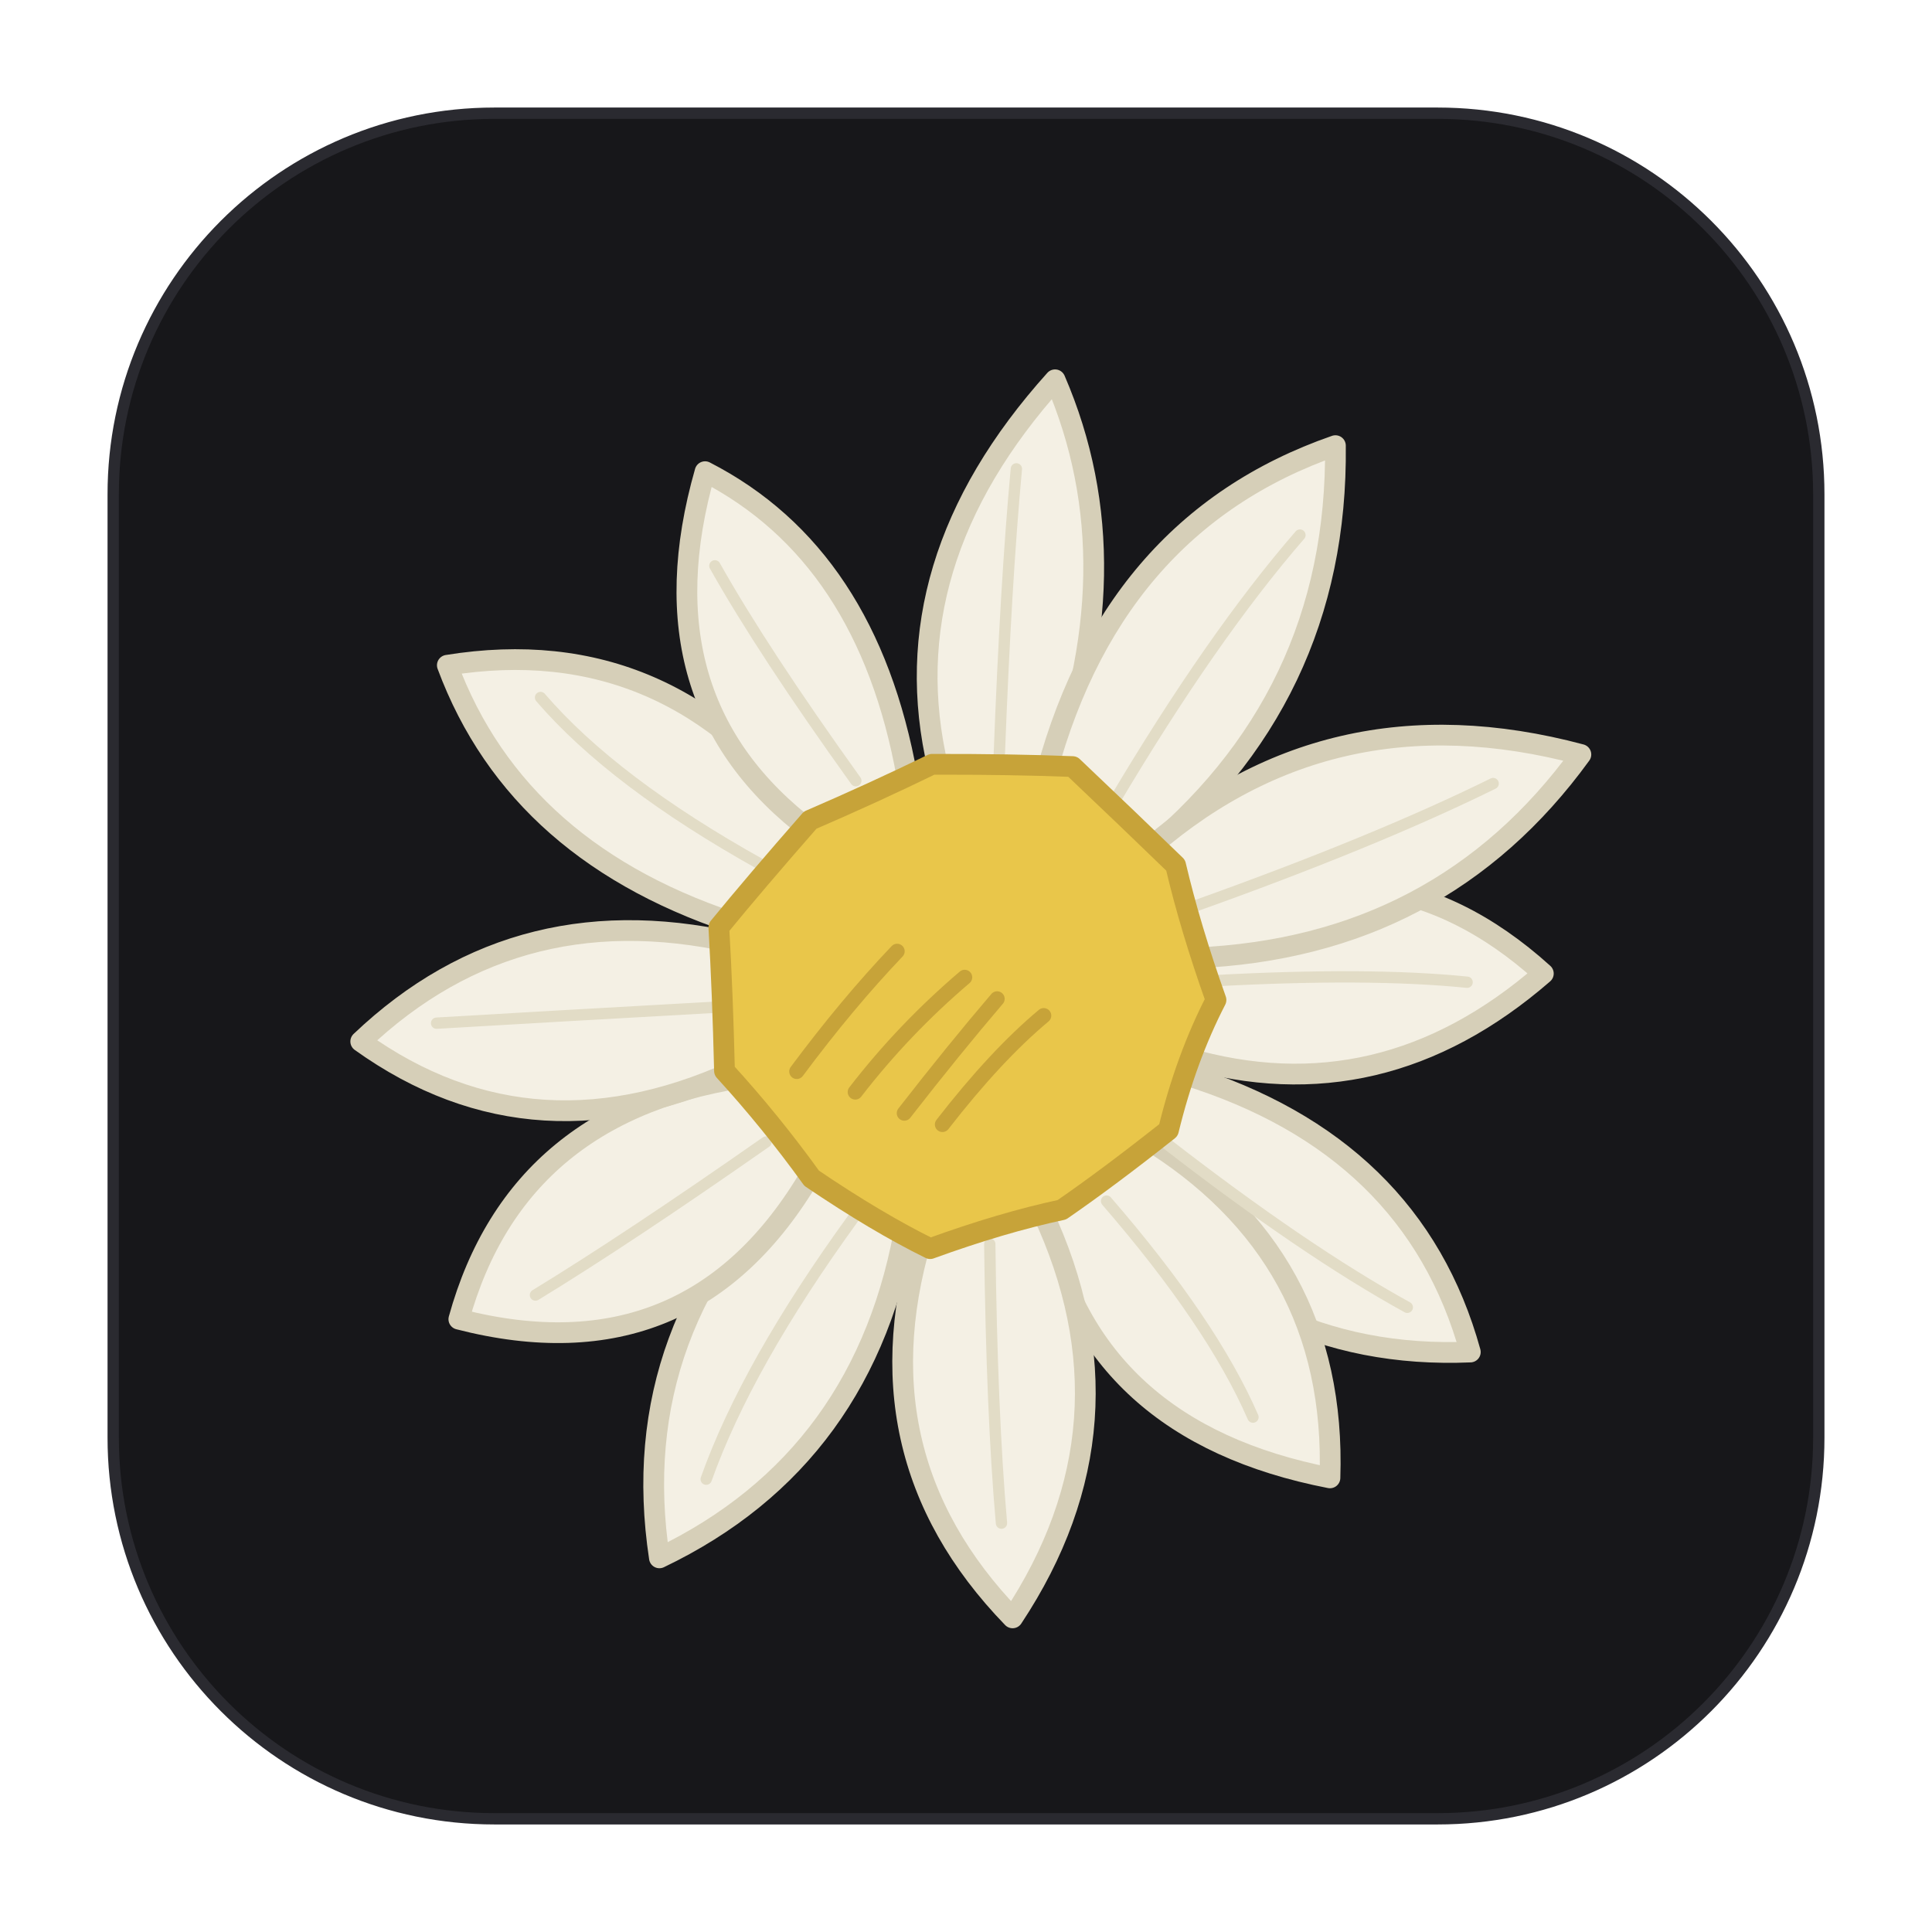
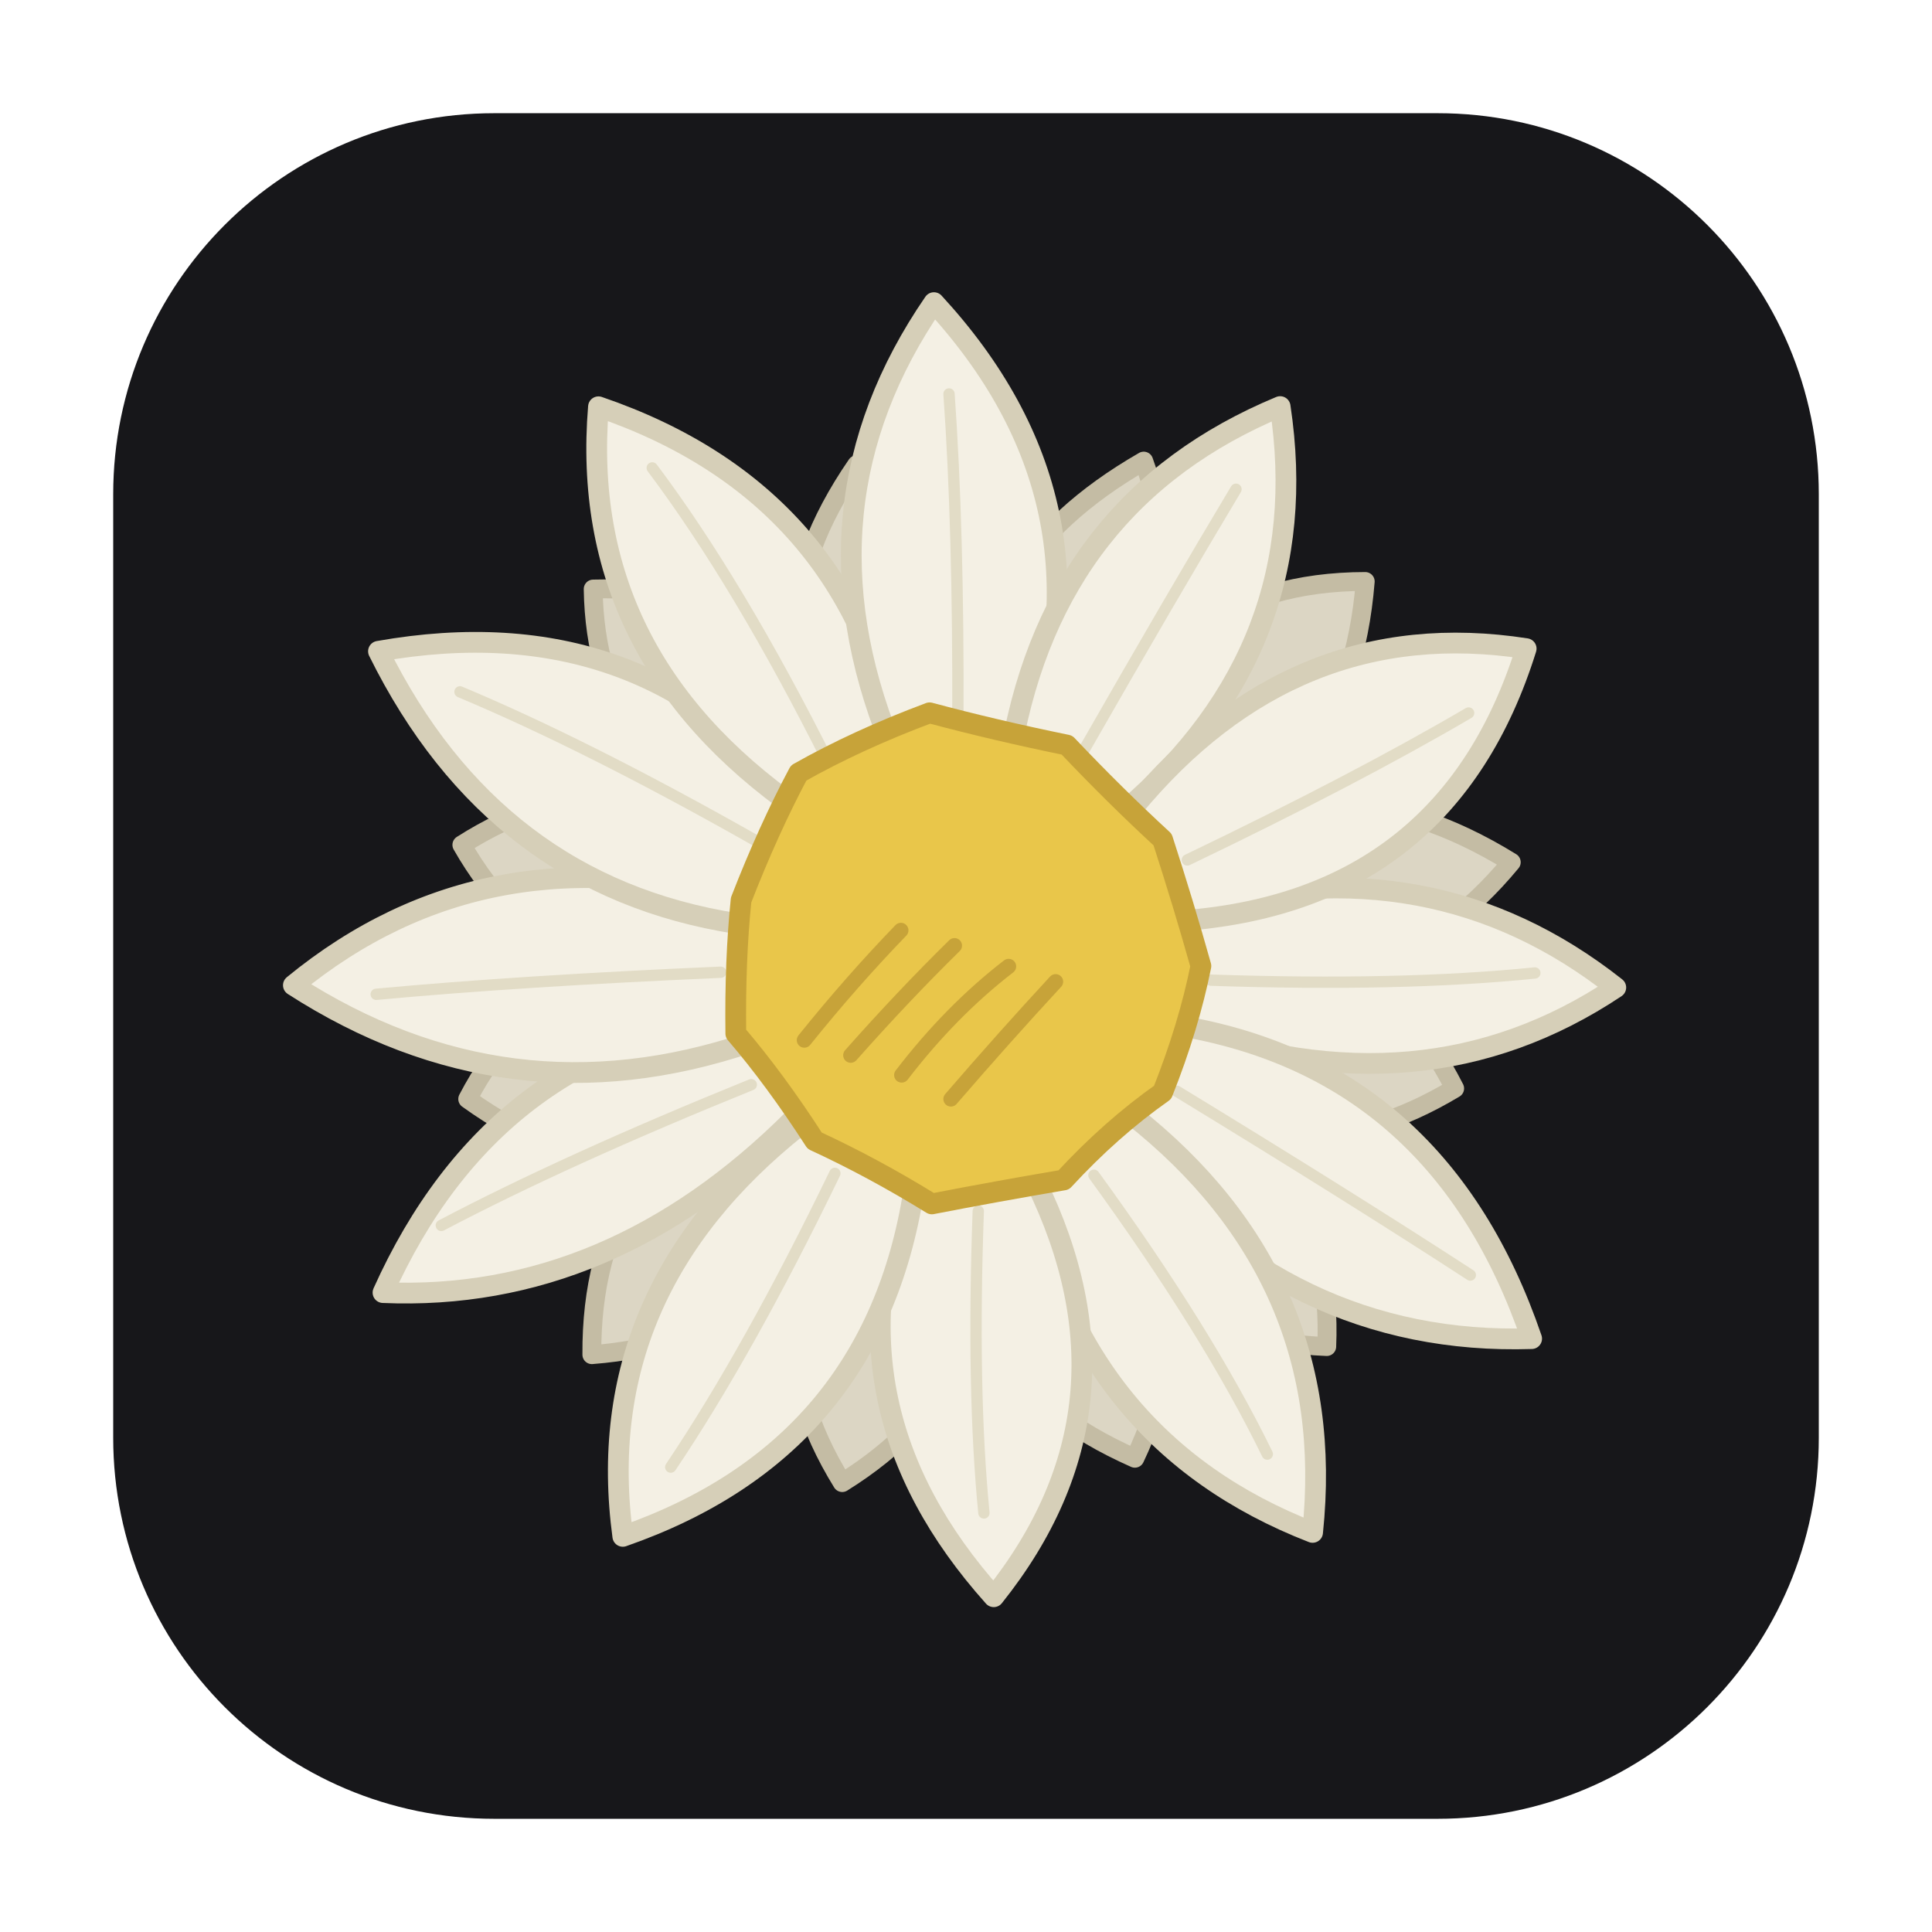
<svg xmlns="http://www.w3.org/2000/svg" viewBox="0 0 1024 1024">
-   <rect x="60" y="60" width="904" height="904" rx="202" fill="#17171A" stroke="#2A2A30" stroke-width="6" />
-   <path d="M 622.2 493.0 Q 730.0 436.4 818.0 516.0 Q 731.9 590.8 628.5 560.6" fill="#F4F0E4" stroke="#D6CFB8" stroke-width="11" stroke-linejoin="round" stroke-linecap="round" />
-   <path d="M 628.2 569.7 Q 749.1 607.2 779.3 716.6 Q 663.4 721.5 588.5 624.4" fill="#F4F0E4" stroke="#D6CFB8" stroke-width="11" stroke-linejoin="round" stroke-linecap="round" />
-   <path d="M 606.0 602.6 Q 708.8 665.1 704.9 783.3 Q 578.1 758.7 554.4 646.6" fill="#F4F0E4" stroke="#D6CFB8" stroke-width="11" stroke-linejoin="round" stroke-linecap="round" />
-   <path d="M 552.4 642.3 Q 604.9 754.6 536.7 857.5 Q 451.7 769.8 490.7 649.4" fill="#F4F0E4" stroke="#D6CFB8" stroke-width="11" stroke-linejoin="round" stroke-linecap="round" />
-   <path d="M 480.5 645.8 Q 459.7 772.9 349.5 825.7 Q 330.8 702.6 427.5 613.5" fill="#F4F0E4" stroke="#D6CFB8" stroke-width="11" stroke-linejoin="round" stroke-linecap="round" />
-   <path d="M 430.0 622.1 Q 366.4 730.9 243.2 699.2 Q 274.3 586.7 400.3 570.2" fill="#F4F0E4" stroke="#D6CFB8" stroke-width="11" stroke-linejoin="round" stroke-linecap="round" />
-   <path d="M 395.9 564.4 Q 284.2 618.6 191.2 552.0 Q 275.9 471.4 395.9 501.3" fill="#F4F0E4" stroke="#D6CFB8" stroke-width="11" stroke-linejoin="round" stroke-linecap="round" />
-   <path d="M 395.1 491.2 Q 274.6 453.6 237.1 352.6 Q 355.3 333.5 429.5 435.9" fill="#F4F0E4" stroke="#D6CFB8" stroke-width="11" stroke-linejoin="round" stroke-linecap="round" />
-   <path d="M 429.8 440.4 Q 338.9 371.7 373.7 250.0 Q 459.7 294.1 480.8 411.8" fill="#F4F0E4" stroke="#D6CFB8" stroke-width="11" stroke-linejoin="round" stroke-linecap="round" />
-   <path d="M 497.2 406.9 Q 471.6 298.7 559.2 201.3 Q 602.0 300.4 555.4 418.1" fill="#F4F0E4" stroke="#D6CFB8" stroke-width="11" stroke-linejoin="round" stroke-linecap="round" />
-   <path d="M 552.4 418.2 Q 586.8 278.2 707.8 236.2 Q 709.3 370.5 603.2 455.4" fill="#F4F0E4" stroke="#D6CFB8" stroke-width="11" stroke-linejoin="round" stroke-linecap="round" />
-   <path d="M 604.1 454.1 Q 703.0 363.9 837.9 399.9 Q 763.7 502.2 633.4 507.7" fill="#F4F0E4" stroke="#D6CFB8" stroke-width="11" stroke-linejoin="round" stroke-linecap="round" />
-   <path d="M 641.7 519.9 Q 725.5 515.3 777.6 520.6" fill="none" stroke="#E2DCC6" stroke-width="6" stroke-linecap="round" />
-   <path d="M 617.7 605.7 Q 691.6 663.0 745.9 692.9" fill="none" stroke="#E2DCC6" stroke-width="6" stroke-linecap="round" />
-   <path d="M 586.5 636.6 Q 642.4 701.2 664.1 751.1" fill="none" stroke="#E2DCC6" stroke-width="6" stroke-linecap="round" />
-   <path d="M 524.6 659.4 Q 525.7 749.6 530.8 807.3" fill="none" stroke="#E2DCC6" stroke-width="6" stroke-linecap="round" />
-   <path d="M 452.3 645.6 Q 395.9 723.3 374.3 784.0" fill="none" stroke="#E2DCC6" stroke-width="6" stroke-linecap="round" />
-   <path d="M 406.0 605.3 Q 332.8 656.5 283.8 686.4" fill="none" stroke="#E2DCC6" stroke-width="6" stroke-linecap="round" />
-   <path d="M 382.0 533.7 Q 290.7 538.8 231.4 542.3" fill="none" stroke="#E2DCC6" stroke-width="6" stroke-linecap="round" />
-   <path d="M 403.5 458.3 Q 325.2 414.7 286.5 369.7" fill="none" stroke="#E2DCC6" stroke-width="6" stroke-linecap="round" />
-   <path d="M 453.6 413.8 Q 404.3 345.1 378.9 299.9" fill="none" stroke="#E2DCC6" stroke-width="6" stroke-linecap="round" />
-   <path d="M 529.6 401.2 Q 533.1 308.6 538.7 248.5" fill="none" stroke="#E2DCC6" stroke-width="6" stroke-linecap="round" />
-   <path d="M 589.9 425.8 Q 642.4 337.3 689.0 283.6" fill="none" stroke="#E2DCC6" stroke-width="6" stroke-linecap="round" />
-   <path d="M 632.3 480.6 Q 728.5 446.3 791.4 415.3" fill="none" stroke="#E2DCC6" stroke-width="6" stroke-linecap="round" />
-   <path d="M 644.5 530.0 Q 628.6 560.8 619.3 599.0 Q 587.6 624.1 562.8 641.2 Q 531.0 648.0 493.0 661.8 Q 464.9 648.0 430.2 624.5 Q 408.6 594.5 384.0 567.6 Q 383.0 525.9 381.0 491.5 Q 400.4 467.8 429.4 434.7 Q 463.2 420.1 494.0 405.1 Q 535.6 405.0 568.5 406.3 Q 599.5 435.7 623.1 458.6 Q 630.9 491.8 644.5 530.0 Z" fill="#E9C64A" stroke="#C7A339" stroke-width="11" stroke-linejoin="round" />
-   <path d="M 422.3 567.9 q 26.7 -35.9 53.2 -63.7" fill="none" stroke="#C7A339" stroke-width="8" stroke-linecap="round" />
-   <path d="M 453.3 578.8 q 25.7 -33.3 58.0 -60.8" fill="none" stroke="#C7A339" stroke-width="8" stroke-linecap="round" />
-   <path d="M 479.3 590.0 q 26.3 -33.8 49.2 -60.6" fill="none" stroke="#C7A339" stroke-width="8" stroke-linecap="round" />
-   <path d="M 499.5 596.0 q 28.4 -36.6 53.7 -57.7" fill="none" stroke="#C7A339" stroke-width="8" stroke-linecap="round" />
+   <rect x="60" y="60" width="904" height="904" rx="202" fill="#17171A" />
+   <path d="M 628.6 510.2 Q 724.1 484.5 771.0 576.9 Q 685.6 628.1 616.5 572.7" fill="#DCD6C4" stroke="#C4BCA4" stroke-width="10" stroke-linejoin="round" stroke-linecap="round" />
+   <path d="M 615.9 574.1 Q 707.4 615.5 703.2 713.7 Q 602.3 709.7 568.8 618.9" fill="#DCD6C4" stroke="#C4BCA4" stroke-width="10" stroke-linejoin="round" stroke-linecap="round" />
+   <path d="M 576.3 611.6 Q 644.8 681.9 601.5 772.9 Q 500.1 728.0 517.7 635.0" fill="#DCD6C4" stroke="#C4BCA4" stroke-width="10" stroke-linejoin="round" stroke-linecap="round" />
+   <path d="M 514.5 632.0 Q 535.5 730.3 446.4 785.8 Q 391.8 697.5 456.5 618.9" fill="#DCD6C4" stroke="#C4BCA4" stroke-width="10" stroke-linejoin="round" stroke-linecap="round" />
+   <path d="M 451.7 615.2 Q 417.3 710.0 313.7 718.0 Q 313.0 612.3 407.7 571.4" fill="#DCD6C4" stroke="#C4BCA4" stroke-width="10" stroke-linejoin="round" stroke-linecap="round" />
+   <path d="M 406.6 575.4 Q 337.9 647.3 247.9 582.5 Q 293.1 495.5 394.7 517.8" fill="#DCD6C4" stroke="#C4BCA4" stroke-width="10" stroke-linejoin="round" stroke-linecap="round" />
+   <path d="M 390.1 511.0 Q 293.9 534.0 244.8 447.8 Q 328.7 394.4 407.7 451.7" fill="#DCD6C4" stroke="#C4BCA4" stroke-width="10" stroke-linejoin="round" stroke-linecap="round" />
+   <path d="M 407.7 448.9 Q 315.8 406.9 314.4 312.2 Q 418.9 309.3 451.5 403.9" fill="#DCD6C4" stroke="#C4BCA4" stroke-width="10" stroke-linejoin="round" stroke-linecap="round" />
+   <path d="M 454.0 405.7 Q 391.5 337.3 454.1 246.3 Q 524.9 295.7 510.1 390.6" fill="#DCD6C4" stroke="#C4BCA4" stroke-width="10" stroke-linejoin="round" stroke-linecap="round" />
+   <path d="M 520.5 389.1 Q 510.6 299.4 606.2 244.4 Q 638.0 332.5 576.6 410.4" fill="#DCD6C4" stroke="#C4BCA4" stroke-width="10" stroke-linejoin="round" stroke-linecap="round" />
+   <path d="M 577.2 411.9 Q 617.4 308.3 723.6 308.2 Q 714.6 420.1 616.6 457.6" fill="#DCD6C4" stroke="#C4BCA4" stroke-width="10" stroke-linejoin="round" stroke-linecap="round" />
+   <path d="M 617.0 456.7 Q 701.8 395.8 801.0 457.0 Q 734.0 538.0 634.0 513.3" fill="#DCD6C4" stroke="#C4BCA4" stroke-width="10" stroke-linejoin="round" stroke-linecap="round" />
+   <path d="M 631.1 481.6 Q 759.1 446.6 856.4 523.4 Q 754.4 591.5 624.1 544.4" fill="#F4F0E4" stroke="#D6CFB8" stroke-width="11" stroke-linejoin="round" stroke-linecap="round" />
+   <path d="M 627.7 544.1 Q 763.5 568.3 811.8 709.5 Q 683.4 713.6 594.9 605.7" fill="#F4F0E4" stroke="#D6CFB8" stroke-width="11" stroke-linejoin="round" stroke-linecap="round" />
+   <path d="M 599.8 590.8 Q 709.8 677.5 695.7 812.2 Q 572.6 764.4 544.9 628.2" fill="#F4F0E4" stroke="#D6CFB8" stroke-width="11" stroke-linejoin="round" stroke-linecap="round" />
+   <path d="M 549.0 626.5 Q 607.2 745.6 526.7 846.3 Q 437.5 746.7 480.6 627.1" fill="#F4F0E4" stroke="#D6CFB8" stroke-width="11" stroke-linejoin="round" stroke-linecap="round" />
+   <path d="M 484.3 631.4 Q 462.6 768.2 330.1 814.3 Q 312.6 684.7 423.5 596.7" fill="#F4F0E4" stroke="#D6CFB8" stroke-width="11" stroke-linejoin="round" stroke-linecap="round" />
+   <path d="M 420.6 593.1 Q 323.2 690.3 203.0 685.1 Q 261.7 554.5 396.0 538.2" fill="#F4F0E4" stroke="#D6CFB8" stroke-width="11" stroke-linejoin="round" stroke-linecap="round" />
+   <path d="M 396.9 552.7 Q 269.3 595.5 155.5 522.2 Q 258.3 437.9 396.8 478.2" fill="#F4F0E4" stroke="#D6CFB8" stroke-width="11" stroke-linejoin="round" stroke-linecap="round" />
+   <path d="M 390.5 489.5 Q 262.0 469.4 200.6 345.2 Q 340.6 320.4 424.1 425.3" fill="#F4F0E4" stroke="#D6CFB8" stroke-width="11" stroke-linejoin="round" stroke-linecap="round" />
+   <path d="M 422.8 428.8 Q 306.3 347.3 317.2 215.6 Q 451.0 261.3 476.2 398.3" fill="#F4F0E4" stroke="#D6CFB8" stroke-width="11" stroke-linejoin="round" stroke-linecap="round" />
+   <path d="M 471.7 393.7 Q 421.2 267.7 495.0 160.4 Q 591.9 265.5 545.0 397.5" fill="#F4F0E4" stroke="#D6CFB8" stroke-width="11" stroke-linejoin="round" stroke-linecap="round" />
+   <path d="M 536.1 396.7 Q 559.6 264.9 678.5 215.5 Q 697.7 342.6 596.8 429.1" fill="#F4F0E4" stroke="#D6CFB8" stroke-width="11" stroke-linejoin="round" stroke-linecap="round" />
+   <path d="M 600.5 428.2 Q 686.0 324.7 808.9 343.8 Q 767.5 476.3 629.0 487.8" fill="#F4F0E4" stroke="#D6CFB8" stroke-width="11" stroke-linejoin="round" stroke-linecap="round" />
+   <path d="M 641.8 519.5 Q 742.5 522.9 813.5 515.7" fill="none" stroke="#E2DCC6" stroke-width="6" stroke-linecap="round" />
+   <path d="M 623.8 578.4 Q 715.0 634.0 779.3 675.8" fill="none" stroke="#E2DCC6" stroke-width="6" stroke-linecap="round" />
+   <path d="M 579.8 622.9 Q 640.0 705.7 671.7 770.7" fill="none" stroke="#E2DCC6" stroke-width="6" stroke-linecap="round" />
+   <path d="M 518.5 641.9 Q 515.1 737.1 521.5 801.9" fill="none" stroke="#E2DCC6" stroke-width="6" stroke-linecap="round" />
+   <path d="M 442.5 621.9 Q 397.0 715.9 355.5 777.6" fill="none" stroke="#E2DCC6" stroke-width="6" stroke-linecap="round" />
+   <path d="M 398.2 574.9 Q 300.4 614.5 233.9 649.5" fill="none" stroke="#E2DCC6" stroke-width="6" stroke-linecap="round" />
+   <path d="M 382.0 515.3 Q 275.7 519.9 199.4 527.0" fill="none" stroke="#E2DCC6" stroke-width="6" stroke-linecap="round" />
+   <path d="M 400.3 445.4 Q 311.1 394.9 243.8 366.7" fill="none" stroke="#E2DCC6" stroke-width="6" stroke-linecap="round" />
+   <path d="M 439.2 404.2 Q 391.5 309.0 345.7 248.0" fill="none" stroke="#E2DCC6" stroke-width="6" stroke-linecap="round" />
+   <path d="M 507.7 382.1 Q 508.1 280.4 503.0 208.8" fill="none" stroke="#E2DCC6" stroke-width="6" stroke-linecap="round" />
+   <path d="M 574.3 397.9 Q 621.6 315.2 655.1 259.3" fill="none" stroke="#E2DCC6" stroke-width="6" stroke-linecap="round" />
+   <path d="M 629.3 455.8 Q 718.7 412.9 778.4 377.9" fill="none" stroke="#E2DCC6" stroke-width="6" stroke-linecap="round" />
+   <path d="M 636.5 512.0 Q 630.1 544.0 616.2 579.0 Q 588.9 598.2 563.8 625.4 Q 527.9 631.5 493.9 638.1 Q 462.8 618.9 431.8 604.6 Q 410.9 572.2 390.0 547.8 Q 389.5 509.1 392.8 477.0 Q 407.3 439.7 423.3 409.7 Q 454.2 392.2 492.7 377.8 Q 527.0 387.0 565.5 394.9 Q 591.1 421.9 616.2 445.0 Q 627.6 480.2 636.5 512.0 Z" fill="#E9C64A" stroke="#C7A339" stroke-width="11" stroke-linejoin="round" />
+   <path d="M 426.3 551.3 q 25.0 -31.1 51.2 -58.2" fill="none" stroke="#C7A339" stroke-width="8" stroke-linecap="round" />
+   <path d="M 450.9 559.3 q 28.0 -31.6 55.0 -58.1" fill="none" stroke="#C7A339" stroke-width="8" stroke-linecap="round" />
+   <path d="M 477.9 569.8 q 26.1 -34.0 56.7 -57.6" fill="none" stroke="#C7A339" stroke-width="8" stroke-linecap="round" />
+   <path d="M 504.0 582.5 q 28.4 -32.9 55.5 -62.2" fill="none" stroke="#C7A339" stroke-width="8" stroke-linecap="round" />
</svg>
